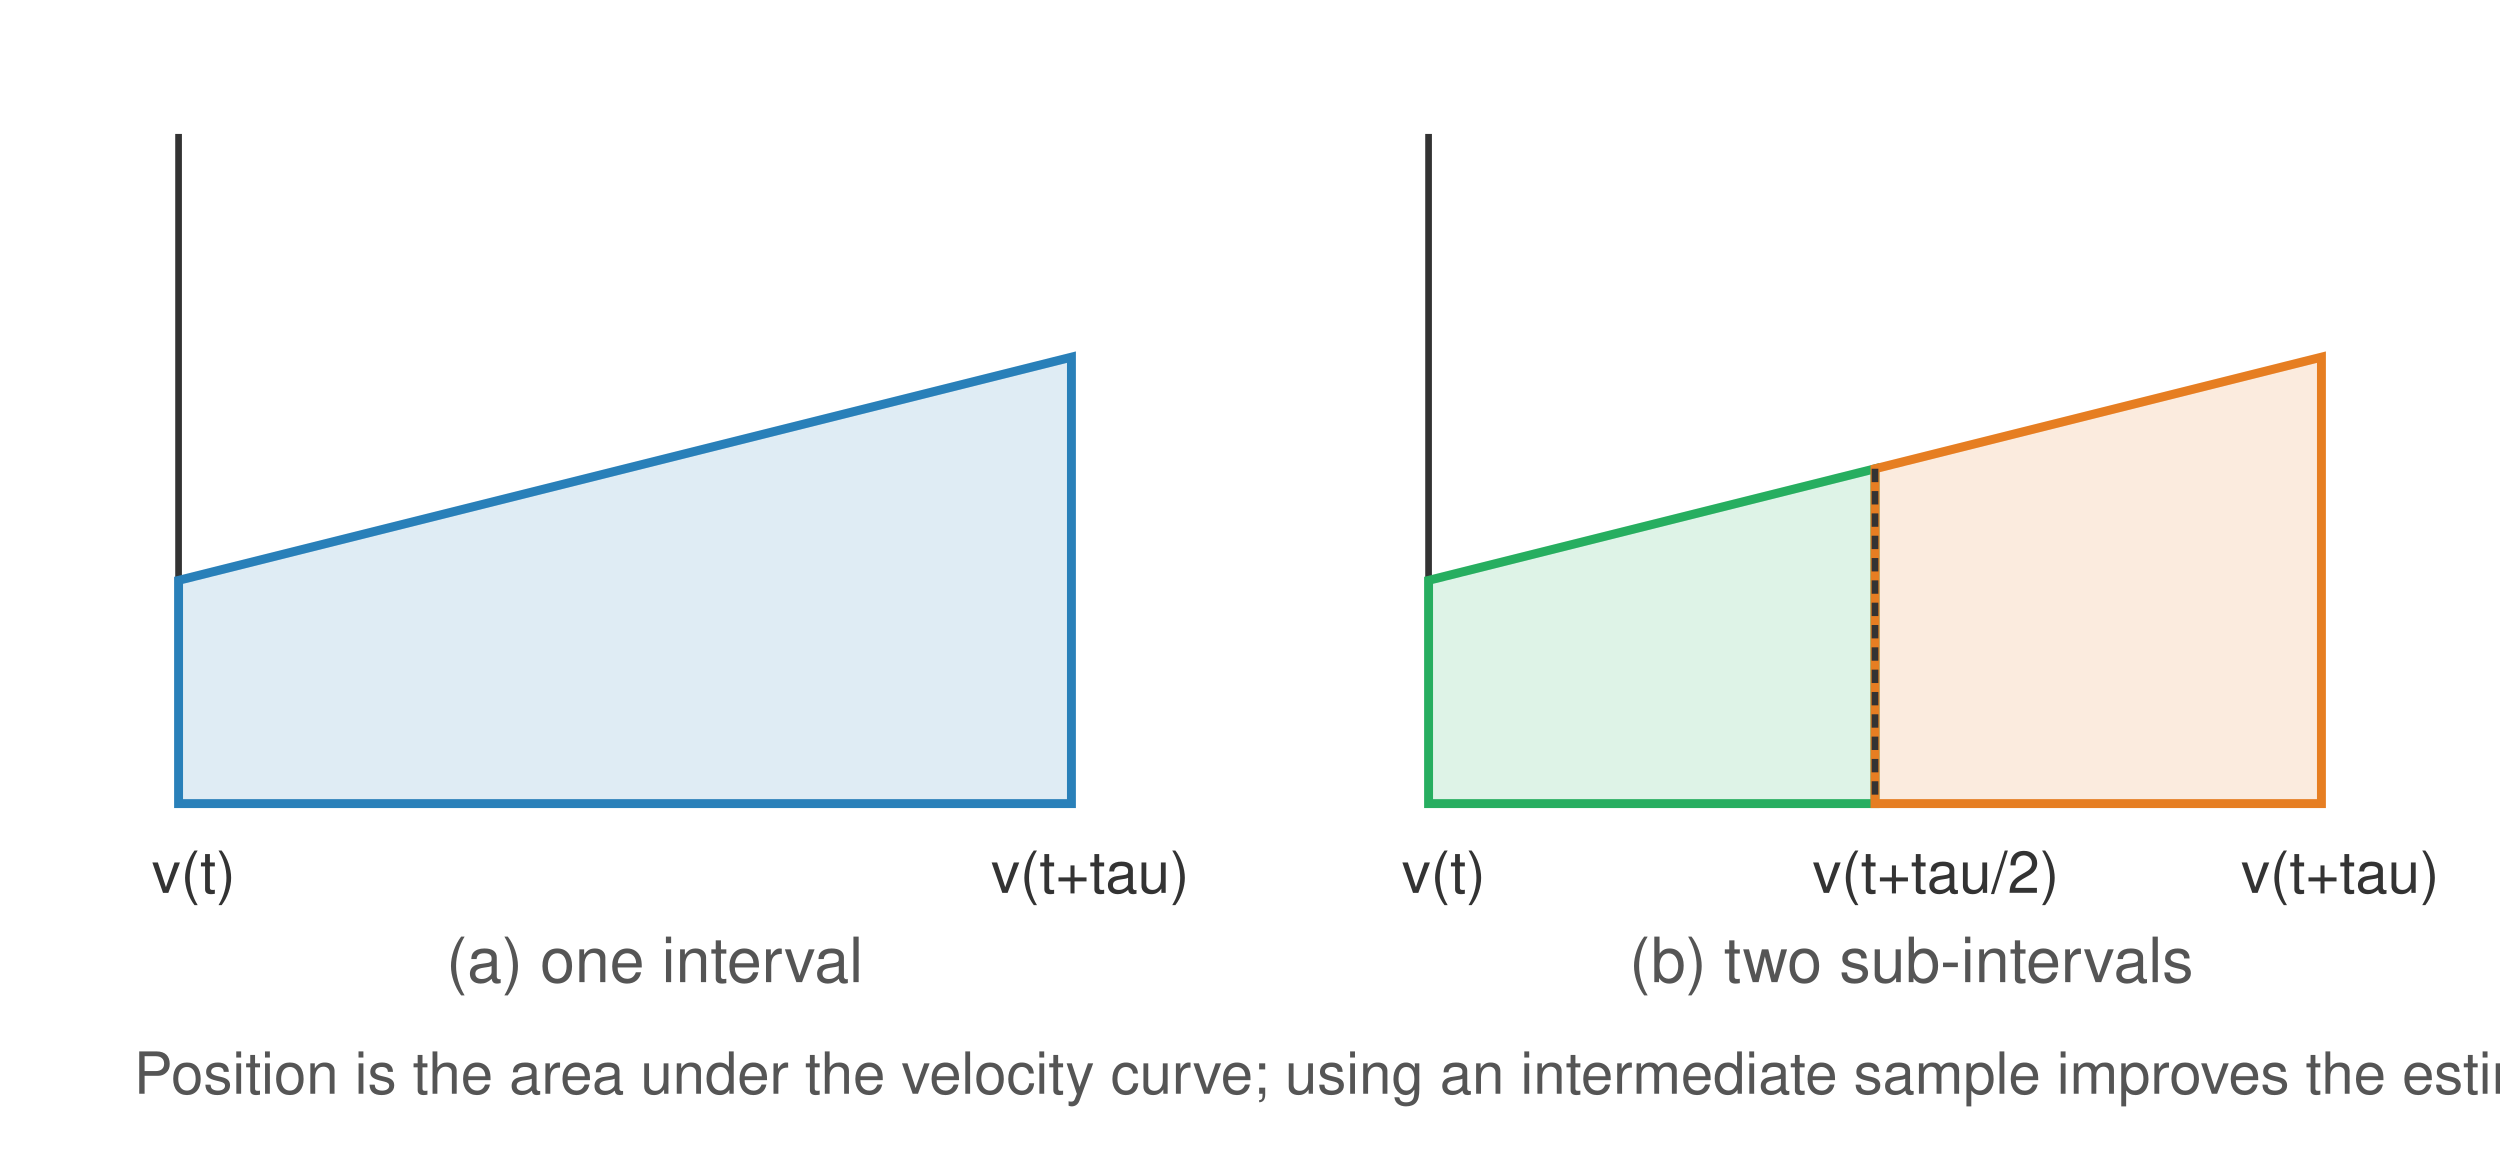
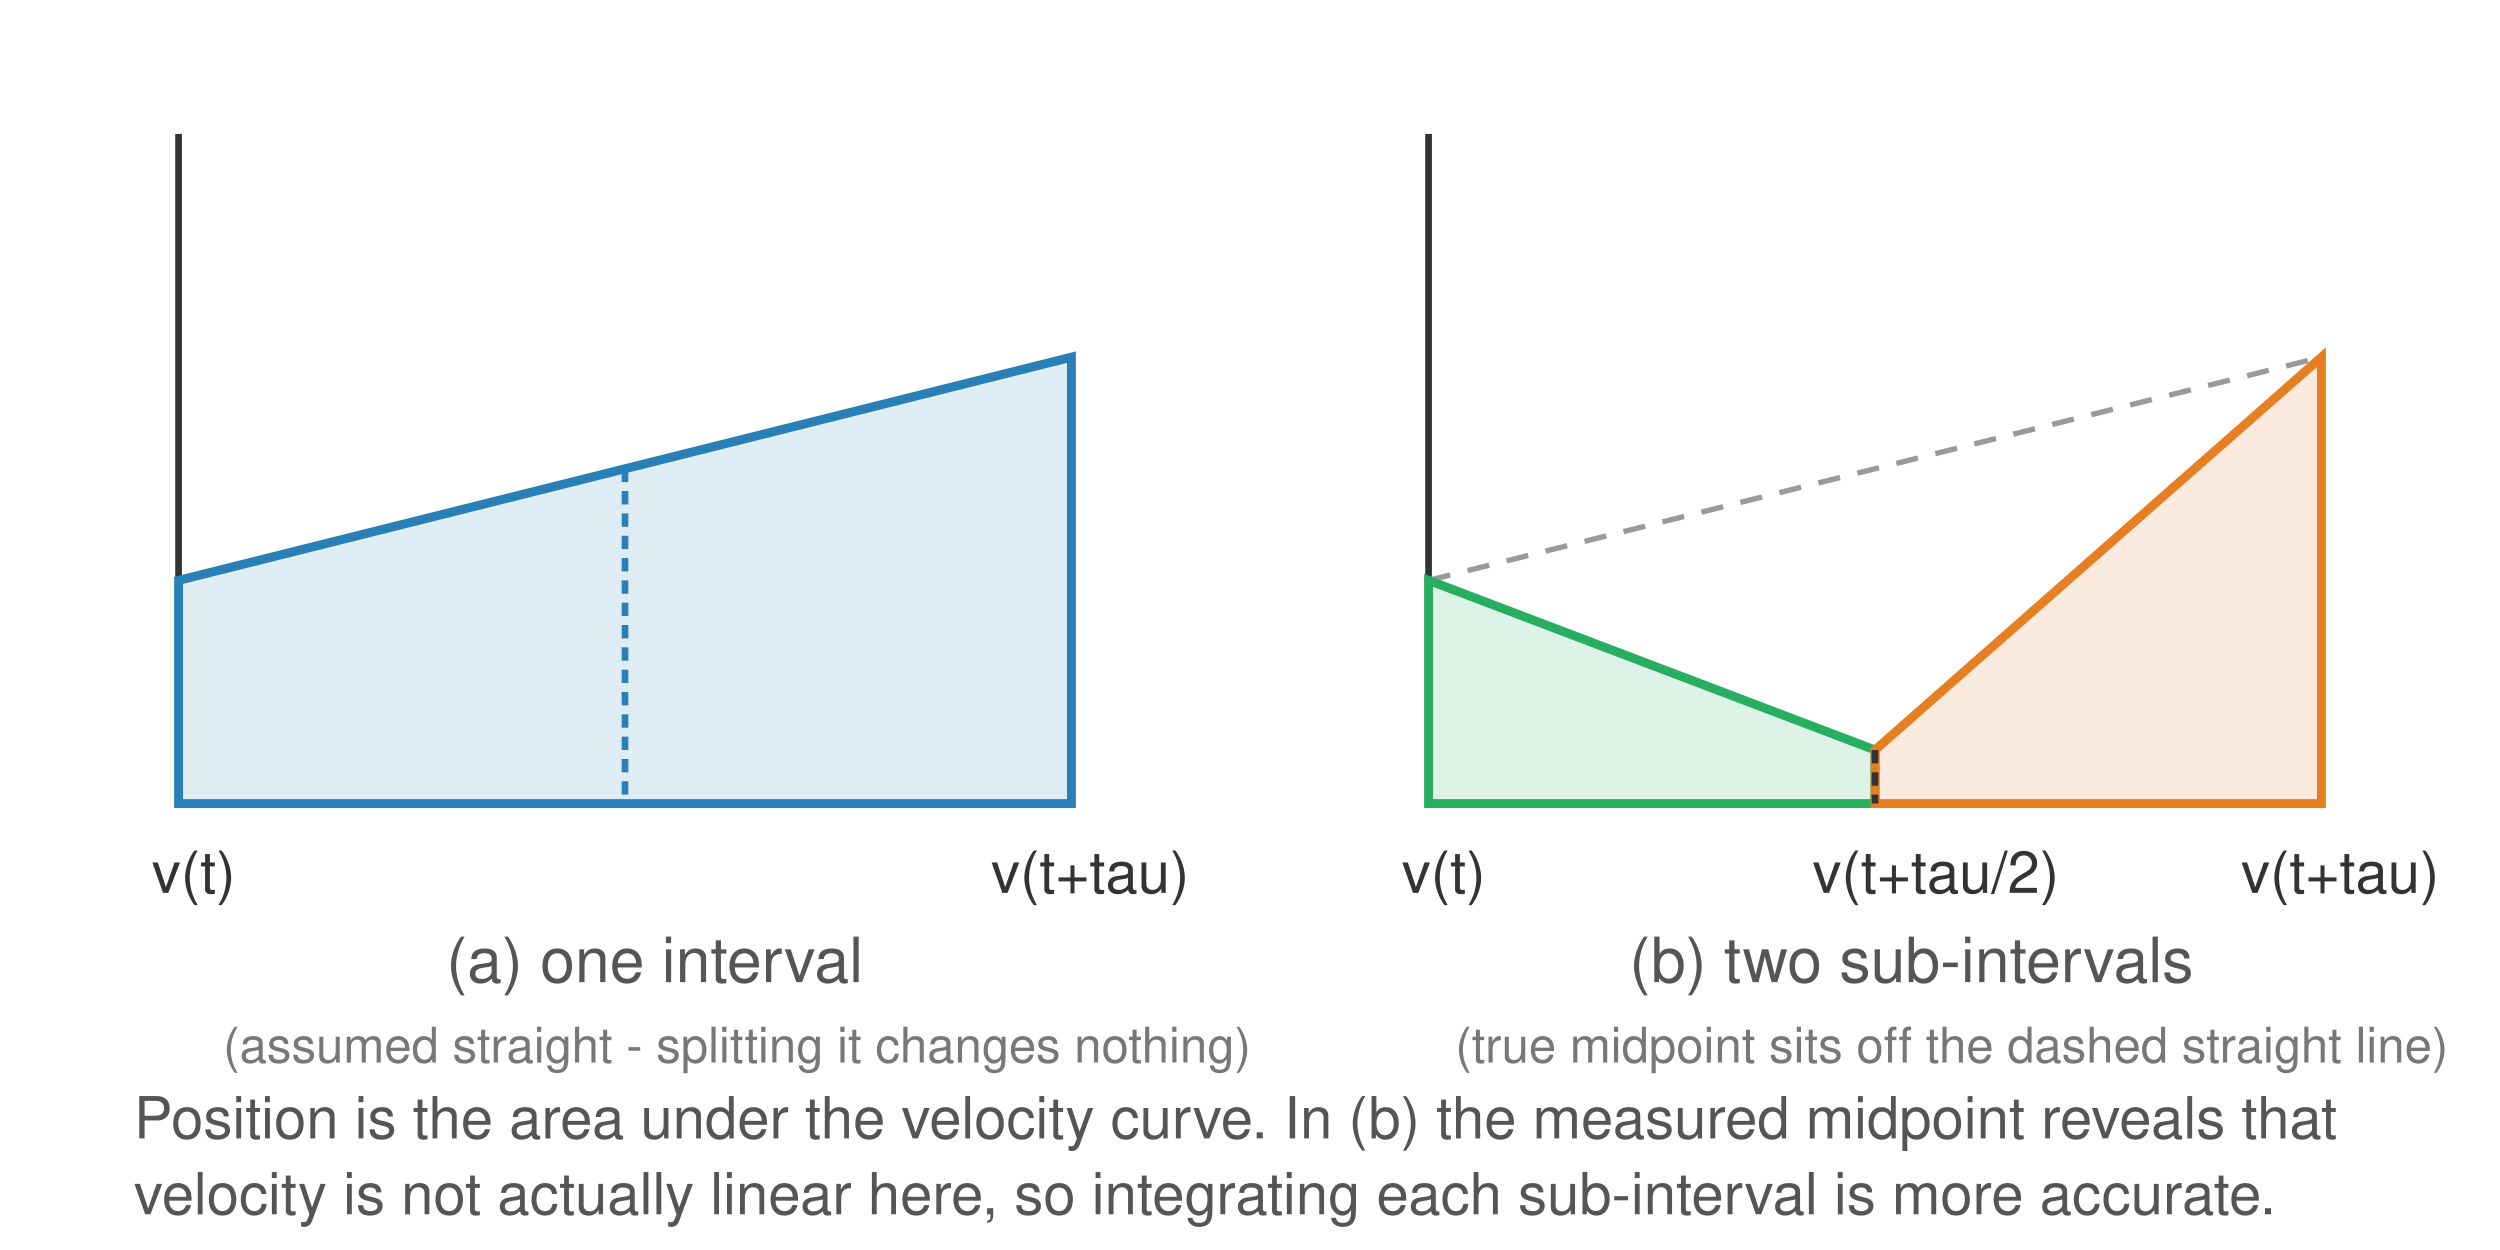
- <svg xmlns="http://www.w3.org/2000/svg" viewBox="0 0 560 260" font-family="Helvetica, Arial, sans-serif">
+ <svg xmlns="http://www.w3.org/2000/svg" viewBox="0 0 560 280" font-family="Helvetica, Arial, sans-serif">
  <g transform="translate(40,20)">
    <line x1="0" y1="160" x2="200" y2="160" stroke="#333333" stroke-width="1.5" />
    <line x1="0" y1="160" x2="0" y2="10" stroke="#333333" stroke-width="1.5" />
    <polygon points="0,160 200,160 200,60 0,110" fill="#2980b9" fill-opacity="0.15" stroke="#2980b9" stroke-width="2" />
+     <line x1="100" y1="85" x2="100" y2="160" stroke="#2980b9" stroke-width="1.5" stroke-dasharray="3 2" />
    <line x1="0" y1="110" x2="0" y2="160" stroke="#2980b9" stroke-width="1.5" stroke-dasharray="3 2" />
    <line x1="200" y1="60" x2="200" y2="160" stroke="#2980b9" stroke-width="1.5" stroke-dasharray="3 2" />
    <text x="-6" y="180" font-size="13" fill="#333333">v(t)</text>
    <text x="182" y="180" font-size="13" fill="#333333">v(t+tau)</text>
    <text x="60" y="200" font-size="14" fill="#555555">(a) one interval</text>
+     <text x="10" y="218" font-size="11" fill="#777777">(assumed straight - splitting it changes nothing)</text>
  </g>
  <g transform="translate(320,20)">
    <line x1="0" y1="160" x2="200" y2="160" stroke="#333333" stroke-width="1.5" />
    <line x1="0" y1="160" x2="0" y2="10" stroke="#333333" stroke-width="1.5" />
-     <polygon points="0,160 100,160 100,85 0,110" fill="#27ae60" fill-opacity="0.15" stroke="#27ae60" stroke-width="2" />
-     <polygon points="100,160 200,160 200,60 100,85" fill="#e67e22" fill-opacity="0.15" stroke="#e67e22" stroke-width="2" />
+     <line x1="0" y1="110" x2="200" y2="60" stroke="#999999" stroke-width="1.2" stroke-dasharray="5 4" />
+     <polygon points="0,160 100,160 100,148 0,110" fill="#27ae60" fill-opacity="0.15" stroke="#27ae60" stroke-width="2" />
+     <polygon points="100,160 200,160 200,60 100,148" fill="#e67e22" fill-opacity="0.15" stroke="#e67e22" stroke-width="2" />
    <line x1="0" y1="110" x2="0" y2="160" stroke="#27ae60" stroke-width="1.5" stroke-dasharray="3 2" />
-     <line x1="100" y1="85" x2="100" y2="160" stroke="#333333" stroke-width="1.5" stroke-dasharray="3 2" />
+     <line x1="100" y1="148" x2="100" y2="160" stroke="#333333" stroke-width="1.5" stroke-dasharray="3 2" />
    <line x1="200" y1="60" x2="200" y2="160" stroke="#e67e22" stroke-width="1.5" stroke-dasharray="3 2" />
    <text x="-6" y="180" font-size="13" fill="#333333">v(t)</text>
    <text x="86" y="180" font-size="13" fill="#333333">v(t+tau/2)</text>
    <text x="182" y="180" font-size="13" fill="#333333">v(t+tau)</text>
    <text x="45" y="200" font-size="14" fill="#555555">(b) two sub-intervals</text>
+     <text x="6" y="218" font-size="11" fill="#777777">(true midpoint sits off the dashed straight line)</text>
  </g>
-   <text x="30" y="245" font-size="13" fill="#555555">Position is the area under the velocity curve; using an intermediate sample improves the estimate only when velocity is nonlinear.</text>
+   <text x="30" y="255" font-size="13" fill="#555555">Position is the area under the velocity curve. In (b) the measured midpoint reveals that</text>
+   <text x="30" y="272" font-size="13" fill="#555555">velocity is not actually linear here, so integrating each sub-interval is more accurate.</text>
</svg>
